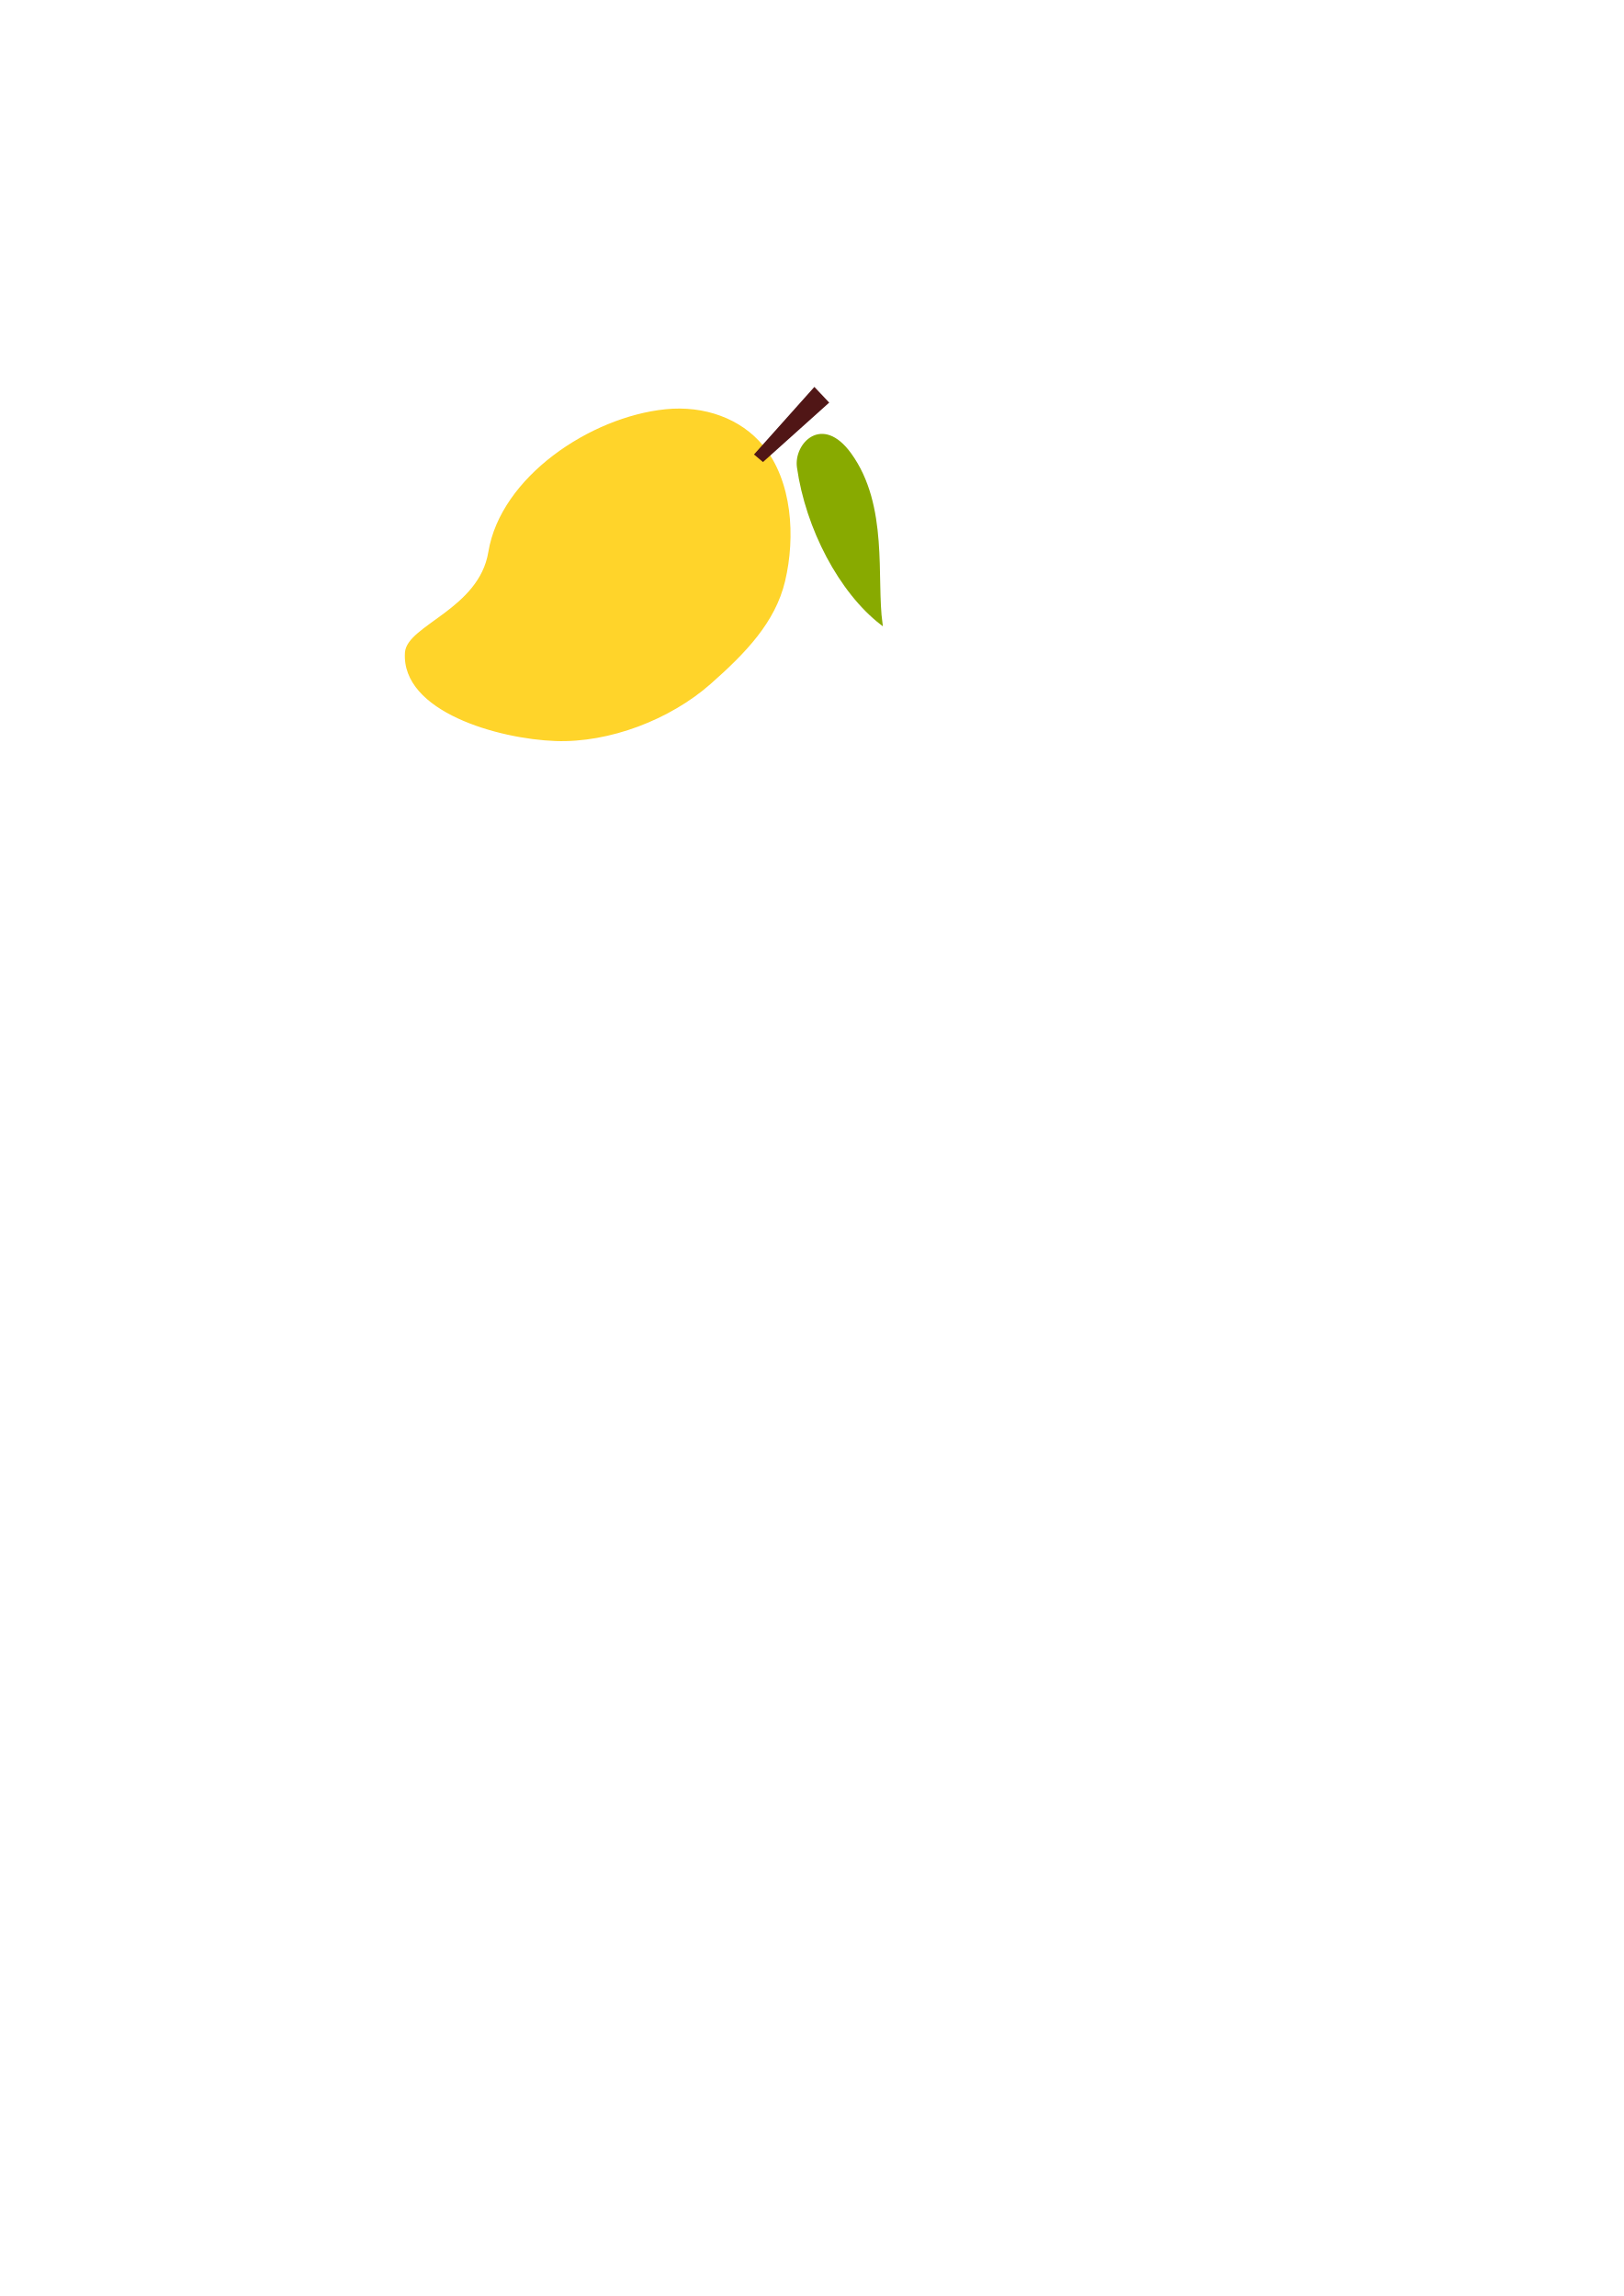
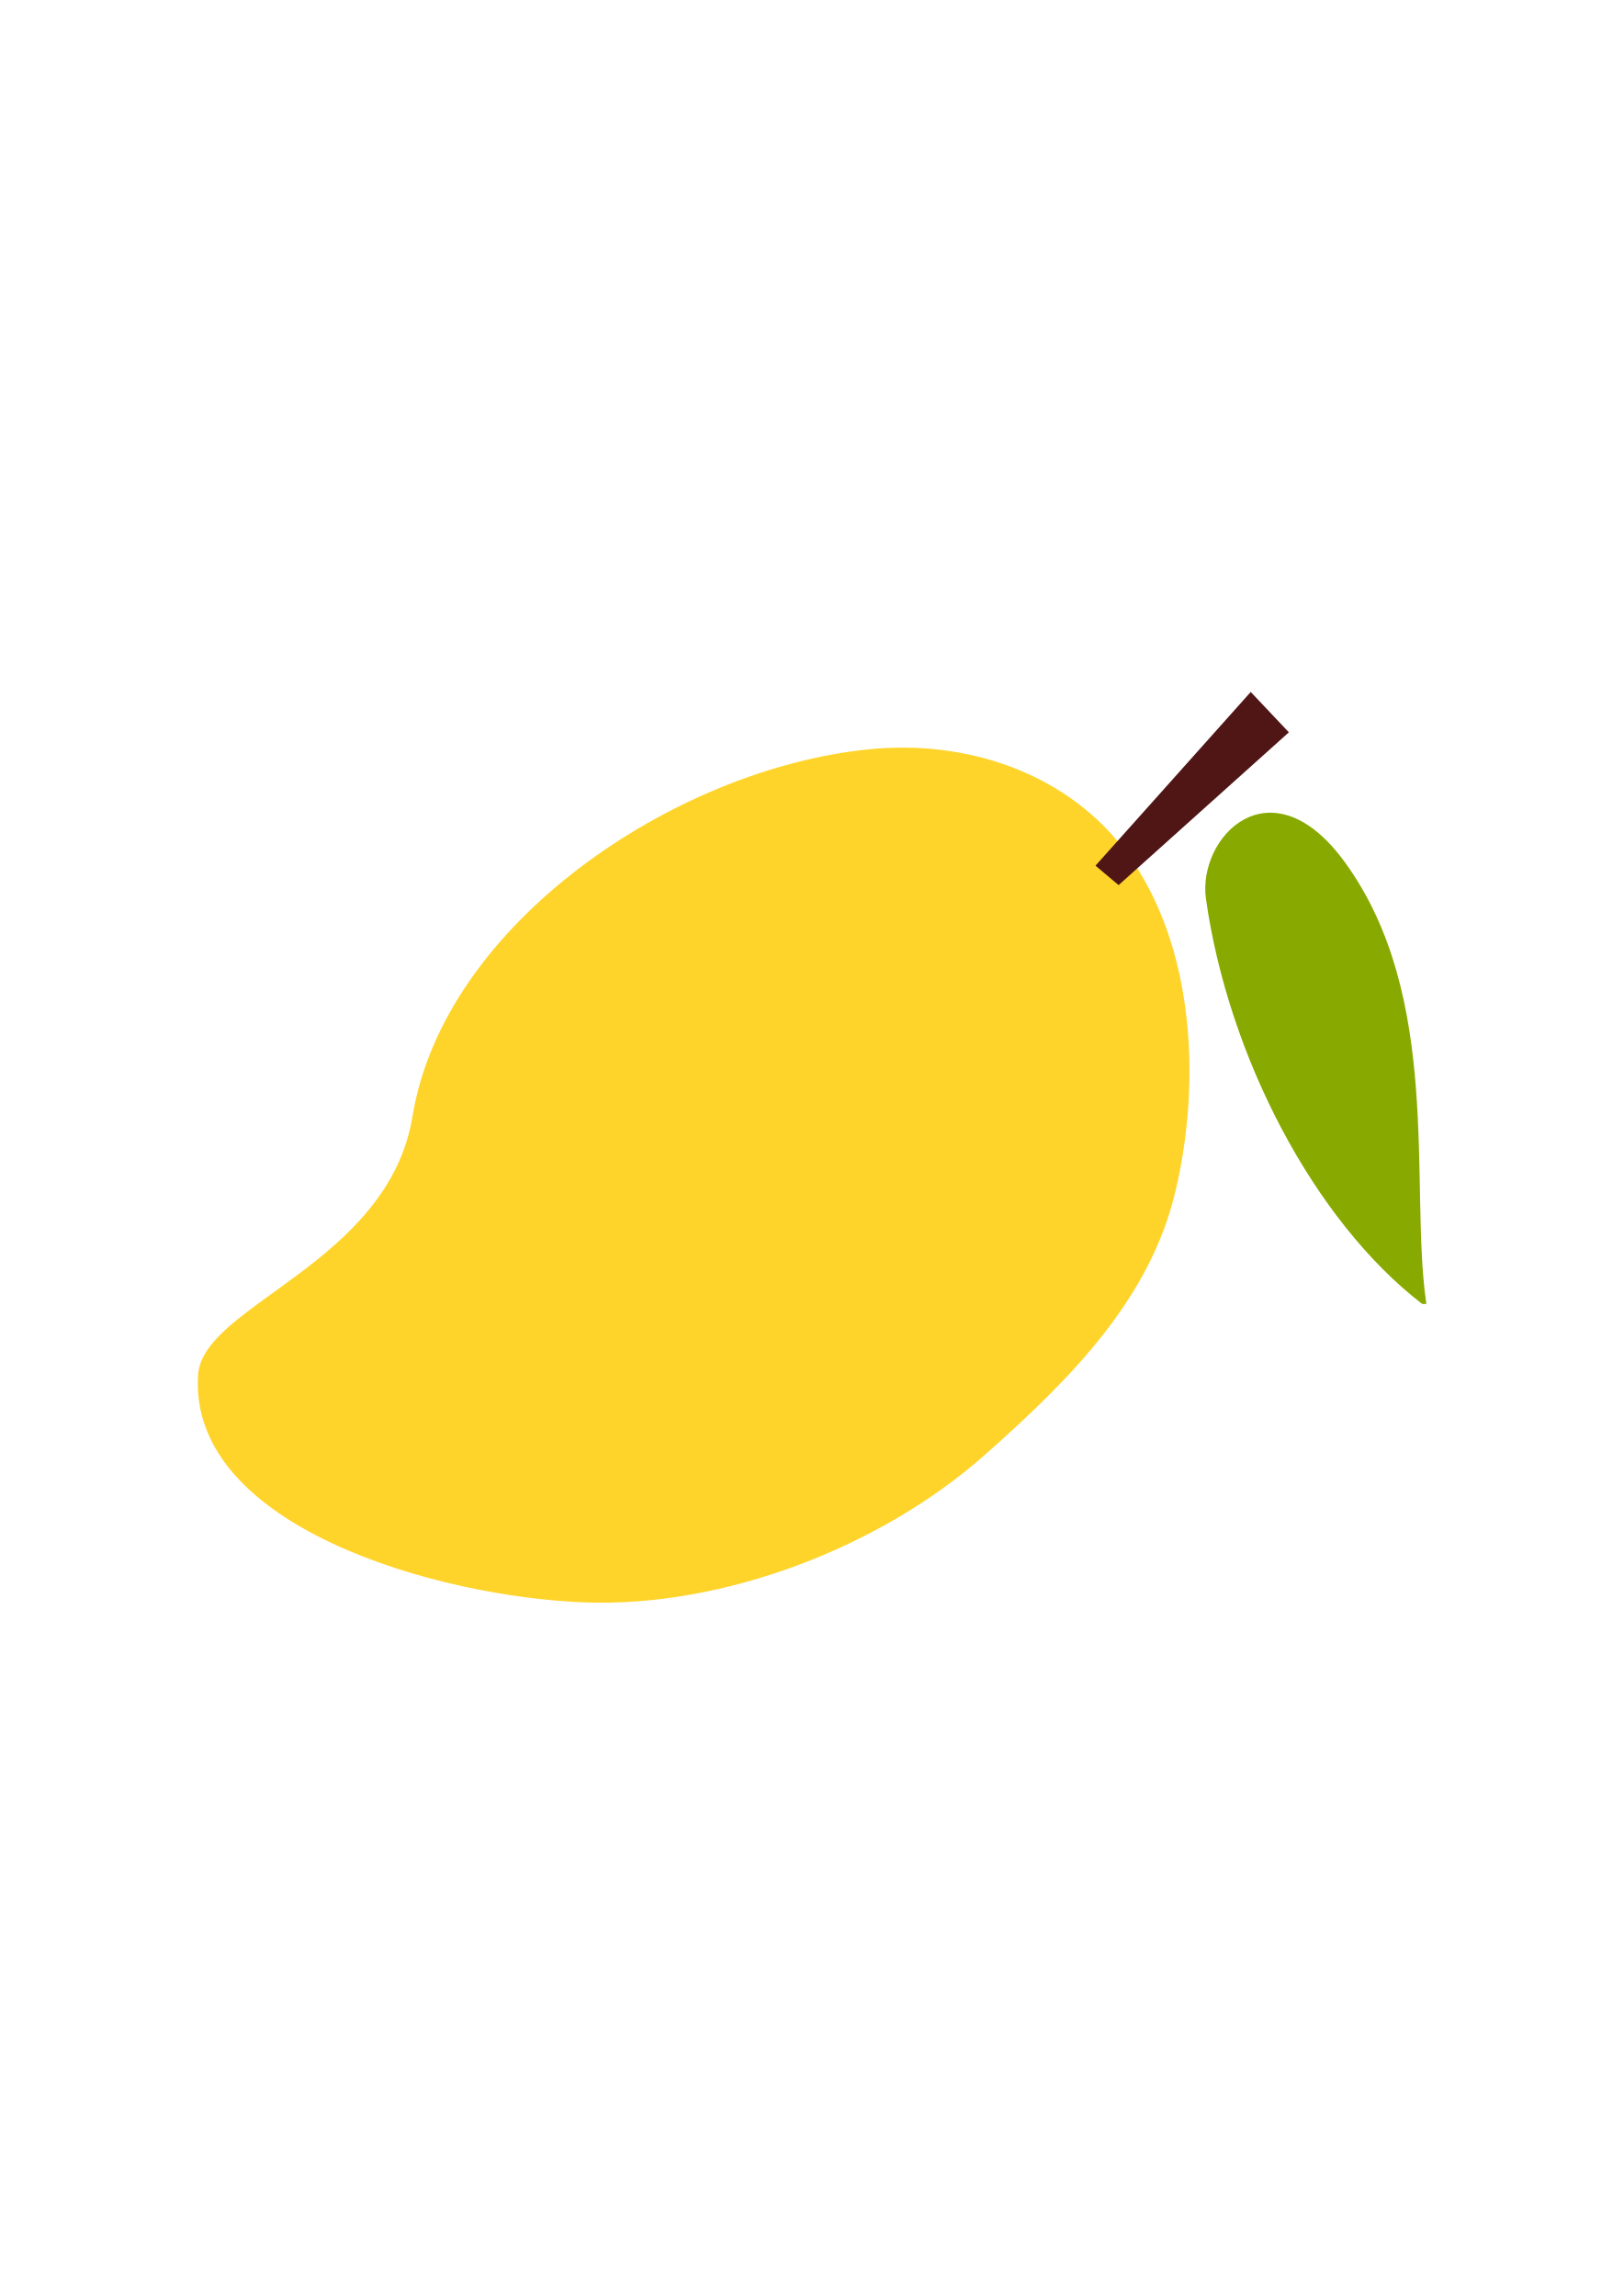
<svg xmlns="http://www.w3.org/2000/svg" width="744.094" height="1052.362" id="svg2" version="1.1">
  <defs id="defs4" />
-   <g id="layer1">
-     <path style="fill:#ffd42a;stroke:#ffd42a;stroke-width:1px;stroke-linecap:butt;stroke-linejoin:miter;stroke-opacity:1" d="m 186.071,299.148 c 0.777,-12.155 33.869,-19.614 38.214,-46.071 5.598,-34.088 46.351,-61.472 80.714,-65 17.683,-1.815 34.288,4.265 44.286,16.429 13.248,16.117 14.827,41.489 10,61.786 -4.457,18.742 -18.008,32.725 -33.929,46.786 -18.512,16.349 -46.257,26.94 -70.714,26.071 -26.18,-0.93 -70.269,-13.437 -68.571,-40 z" id="path3066" />
-     <path style="fill:#88aa00;stroke:#88aa00;stroke-width:1px;stroke-linecap:butt;stroke-linejoin:miter;stroke-opacity:1" d="m 403.929,285.934 c -18.945,-14.646 -34.241,-43.713 -38.214,-71.786 -1.484,-10.487 11.021,-23.909 23.929,-6.071 17.208,23.78 11.404,57.066 14.286,77.857 z" id="path3072" />
-     <path style="fill:#501616;stroke:#501616;stroke-width:1px;stroke-linecap:butt;stroke-linejoin:miter;stroke-opacity:1" d="m 346.25,208.255 3.393,2.857 29.643,-26.607 -6.071,-6.429 z" id="path3074" />
+   <g id="layer1" transform="translate(-28.39816,814.1058)">
+     <g id="g3039" transform="matrix(2.571068,0,0,2.571068,-559.971,-1151.238)">
+       <path id="path3066" d="m 264.643,376.291 c 0.777,-12.155 33.869,-19.614 38.214,-46.071 5.598,-34.088 46.351,-61.472 80.714,-65 17.683,-1.815 34.288,4.265 44.286,16.429 13.248,16.117 14.827,41.489 10,61.786 -4.457,18.742 -18.008,32.725 -33.929,46.786 -18.512,16.349 -46.257,26.94 -70.714,26.071 -26.18,-0.93 -70.269,-13.437 -68.571,-40 z" style="fill:#ffd42a;stroke:#ffd42a;stroke-width:1px;stroke-linecap:butt;stroke-linejoin:miter;stroke-opacity:1" />
+       <path id="path3072" d="m 482.5,363.076 c -18.945,-14.646 -34.241,-43.713 -38.214,-71.786 -1.484,-10.487 11.021,-23.909 23.929,-6.071 17.208,23.78 11.404,57.066 14.286,77.857 z" style="fill:#88aa00;stroke:#88aa00;stroke-width:1px;stroke-linecap:butt;stroke-linejoin:miter;stroke-opacity:1" />
+       <path id="path3074" d="m 424.821,285.398 3.393,2.857 29.643,-26.607 -6.071,-6.429 z" style="fill:#501616;stroke:#501616;stroke-width:1px;stroke-linecap:butt;stroke-linejoin:miter;stroke-opacity:1" />
+     </g>
  </g>
</svg>
